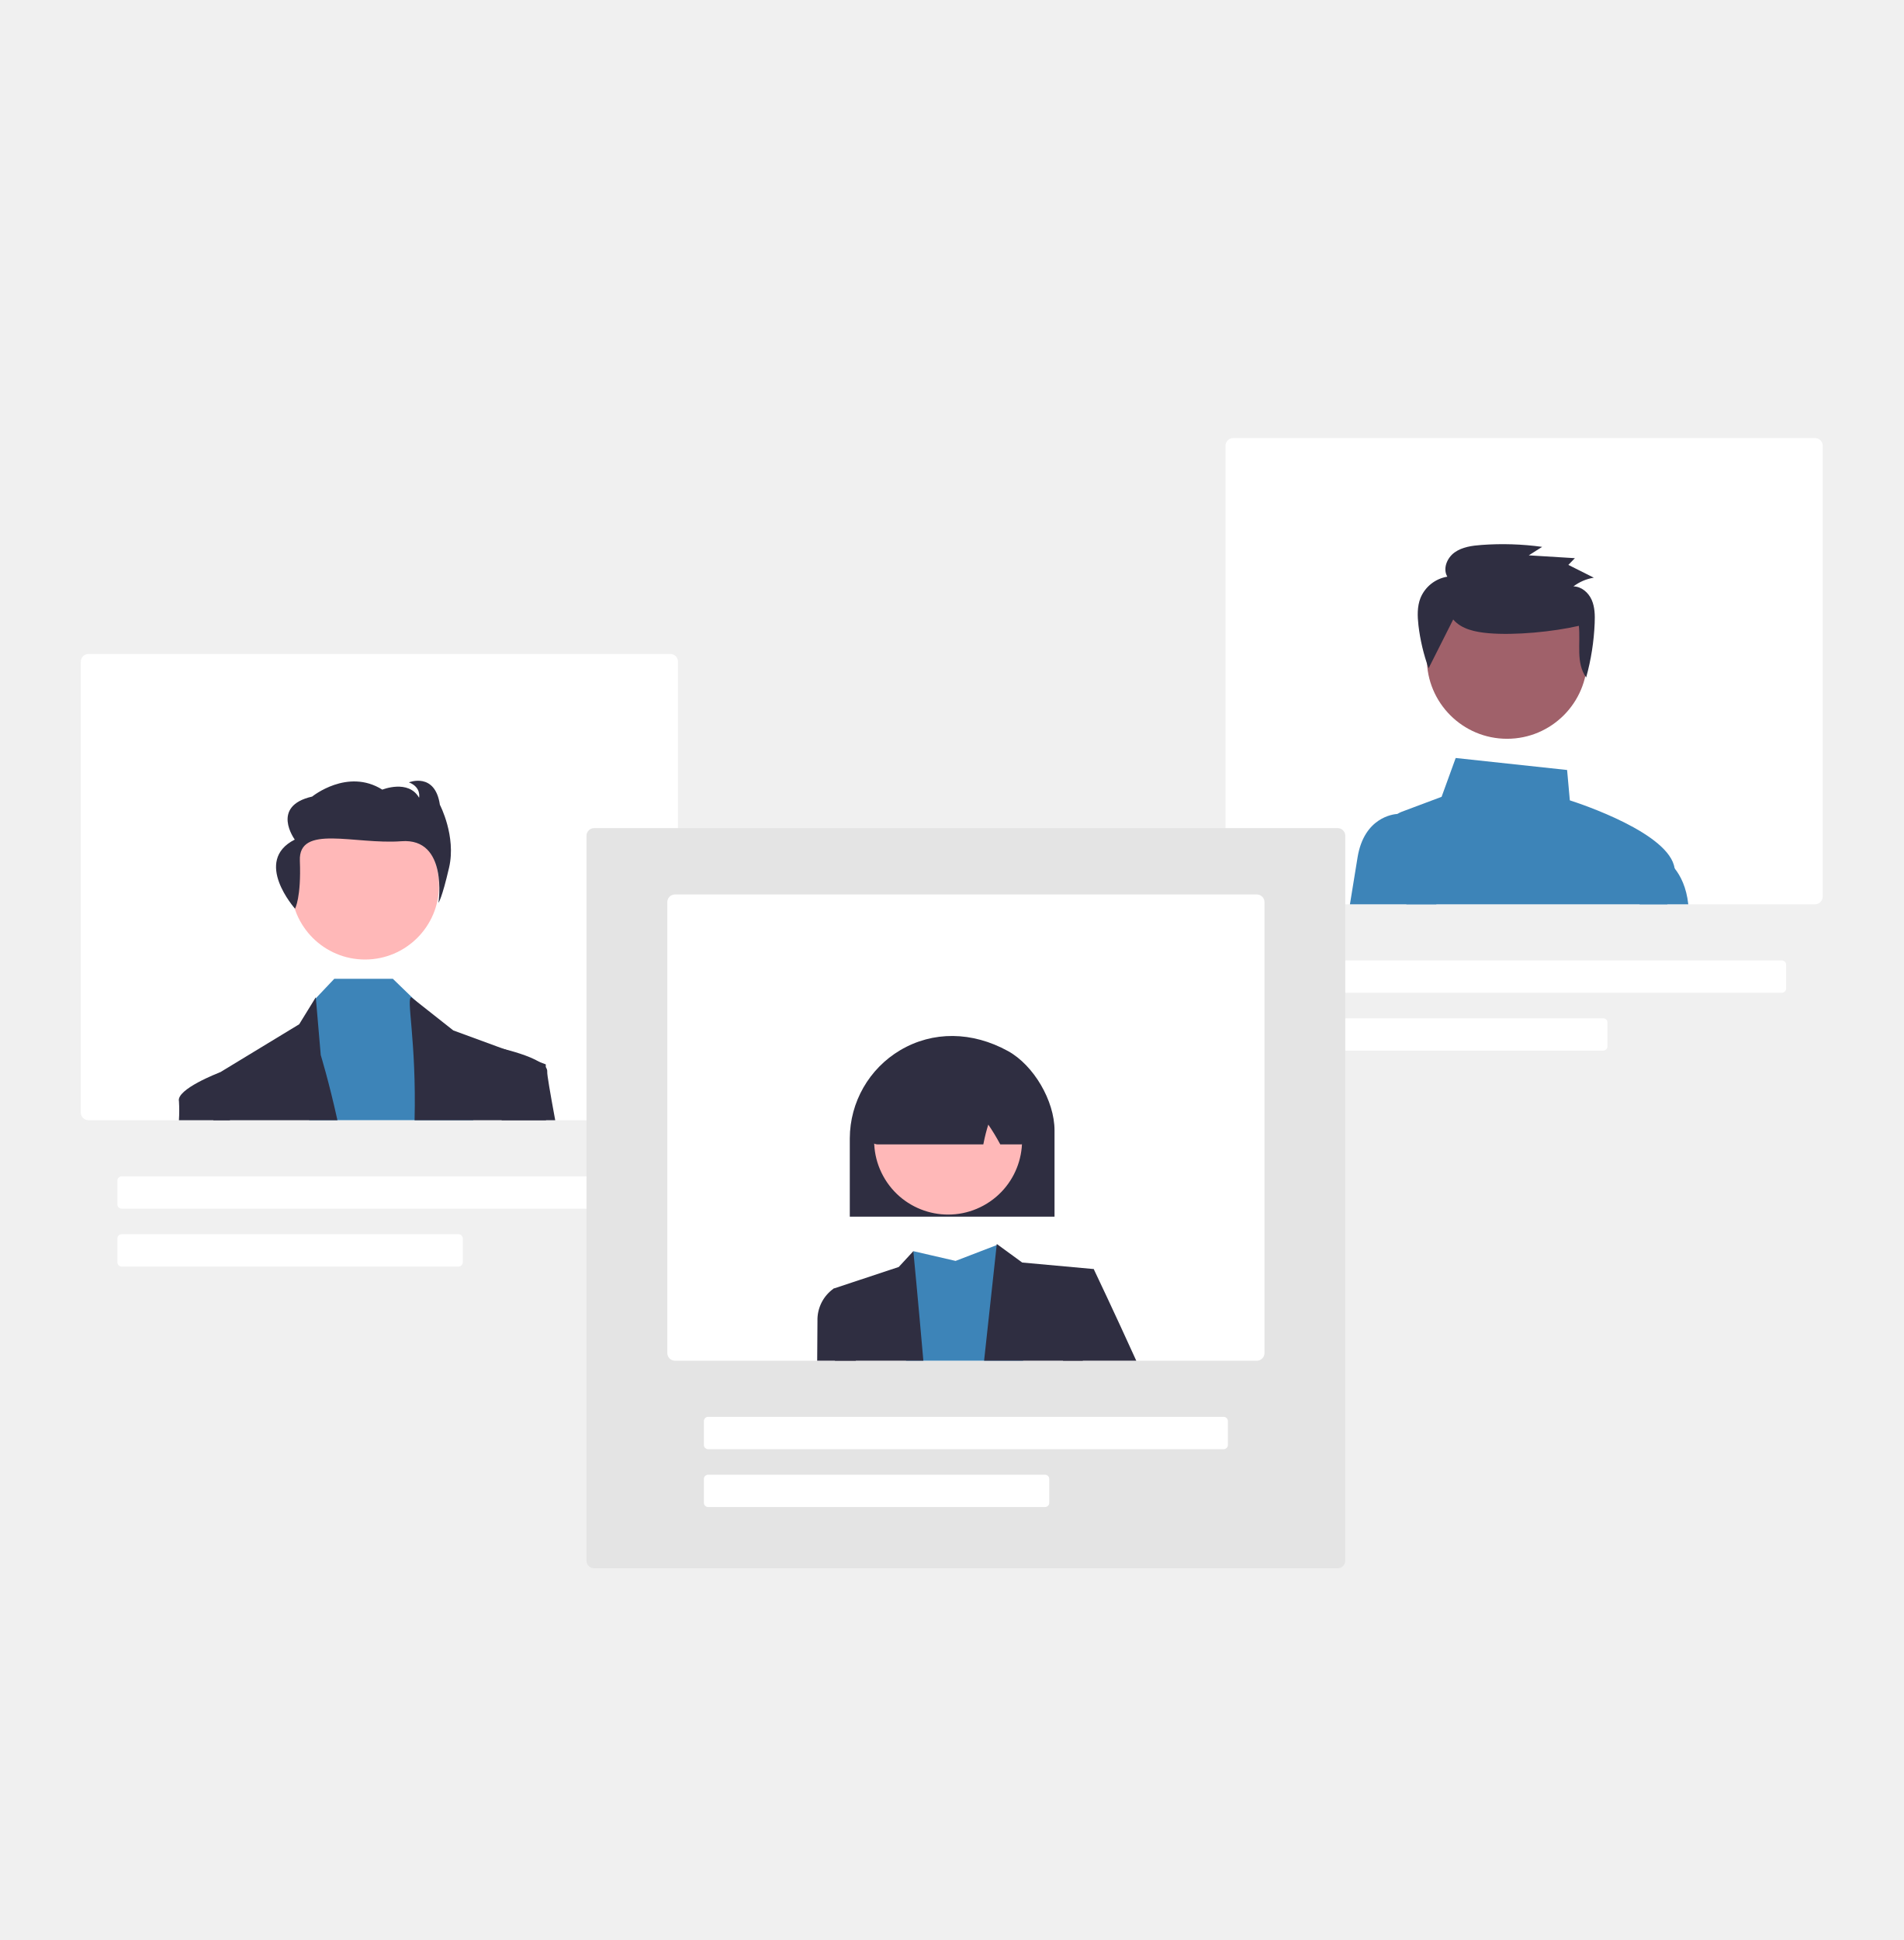
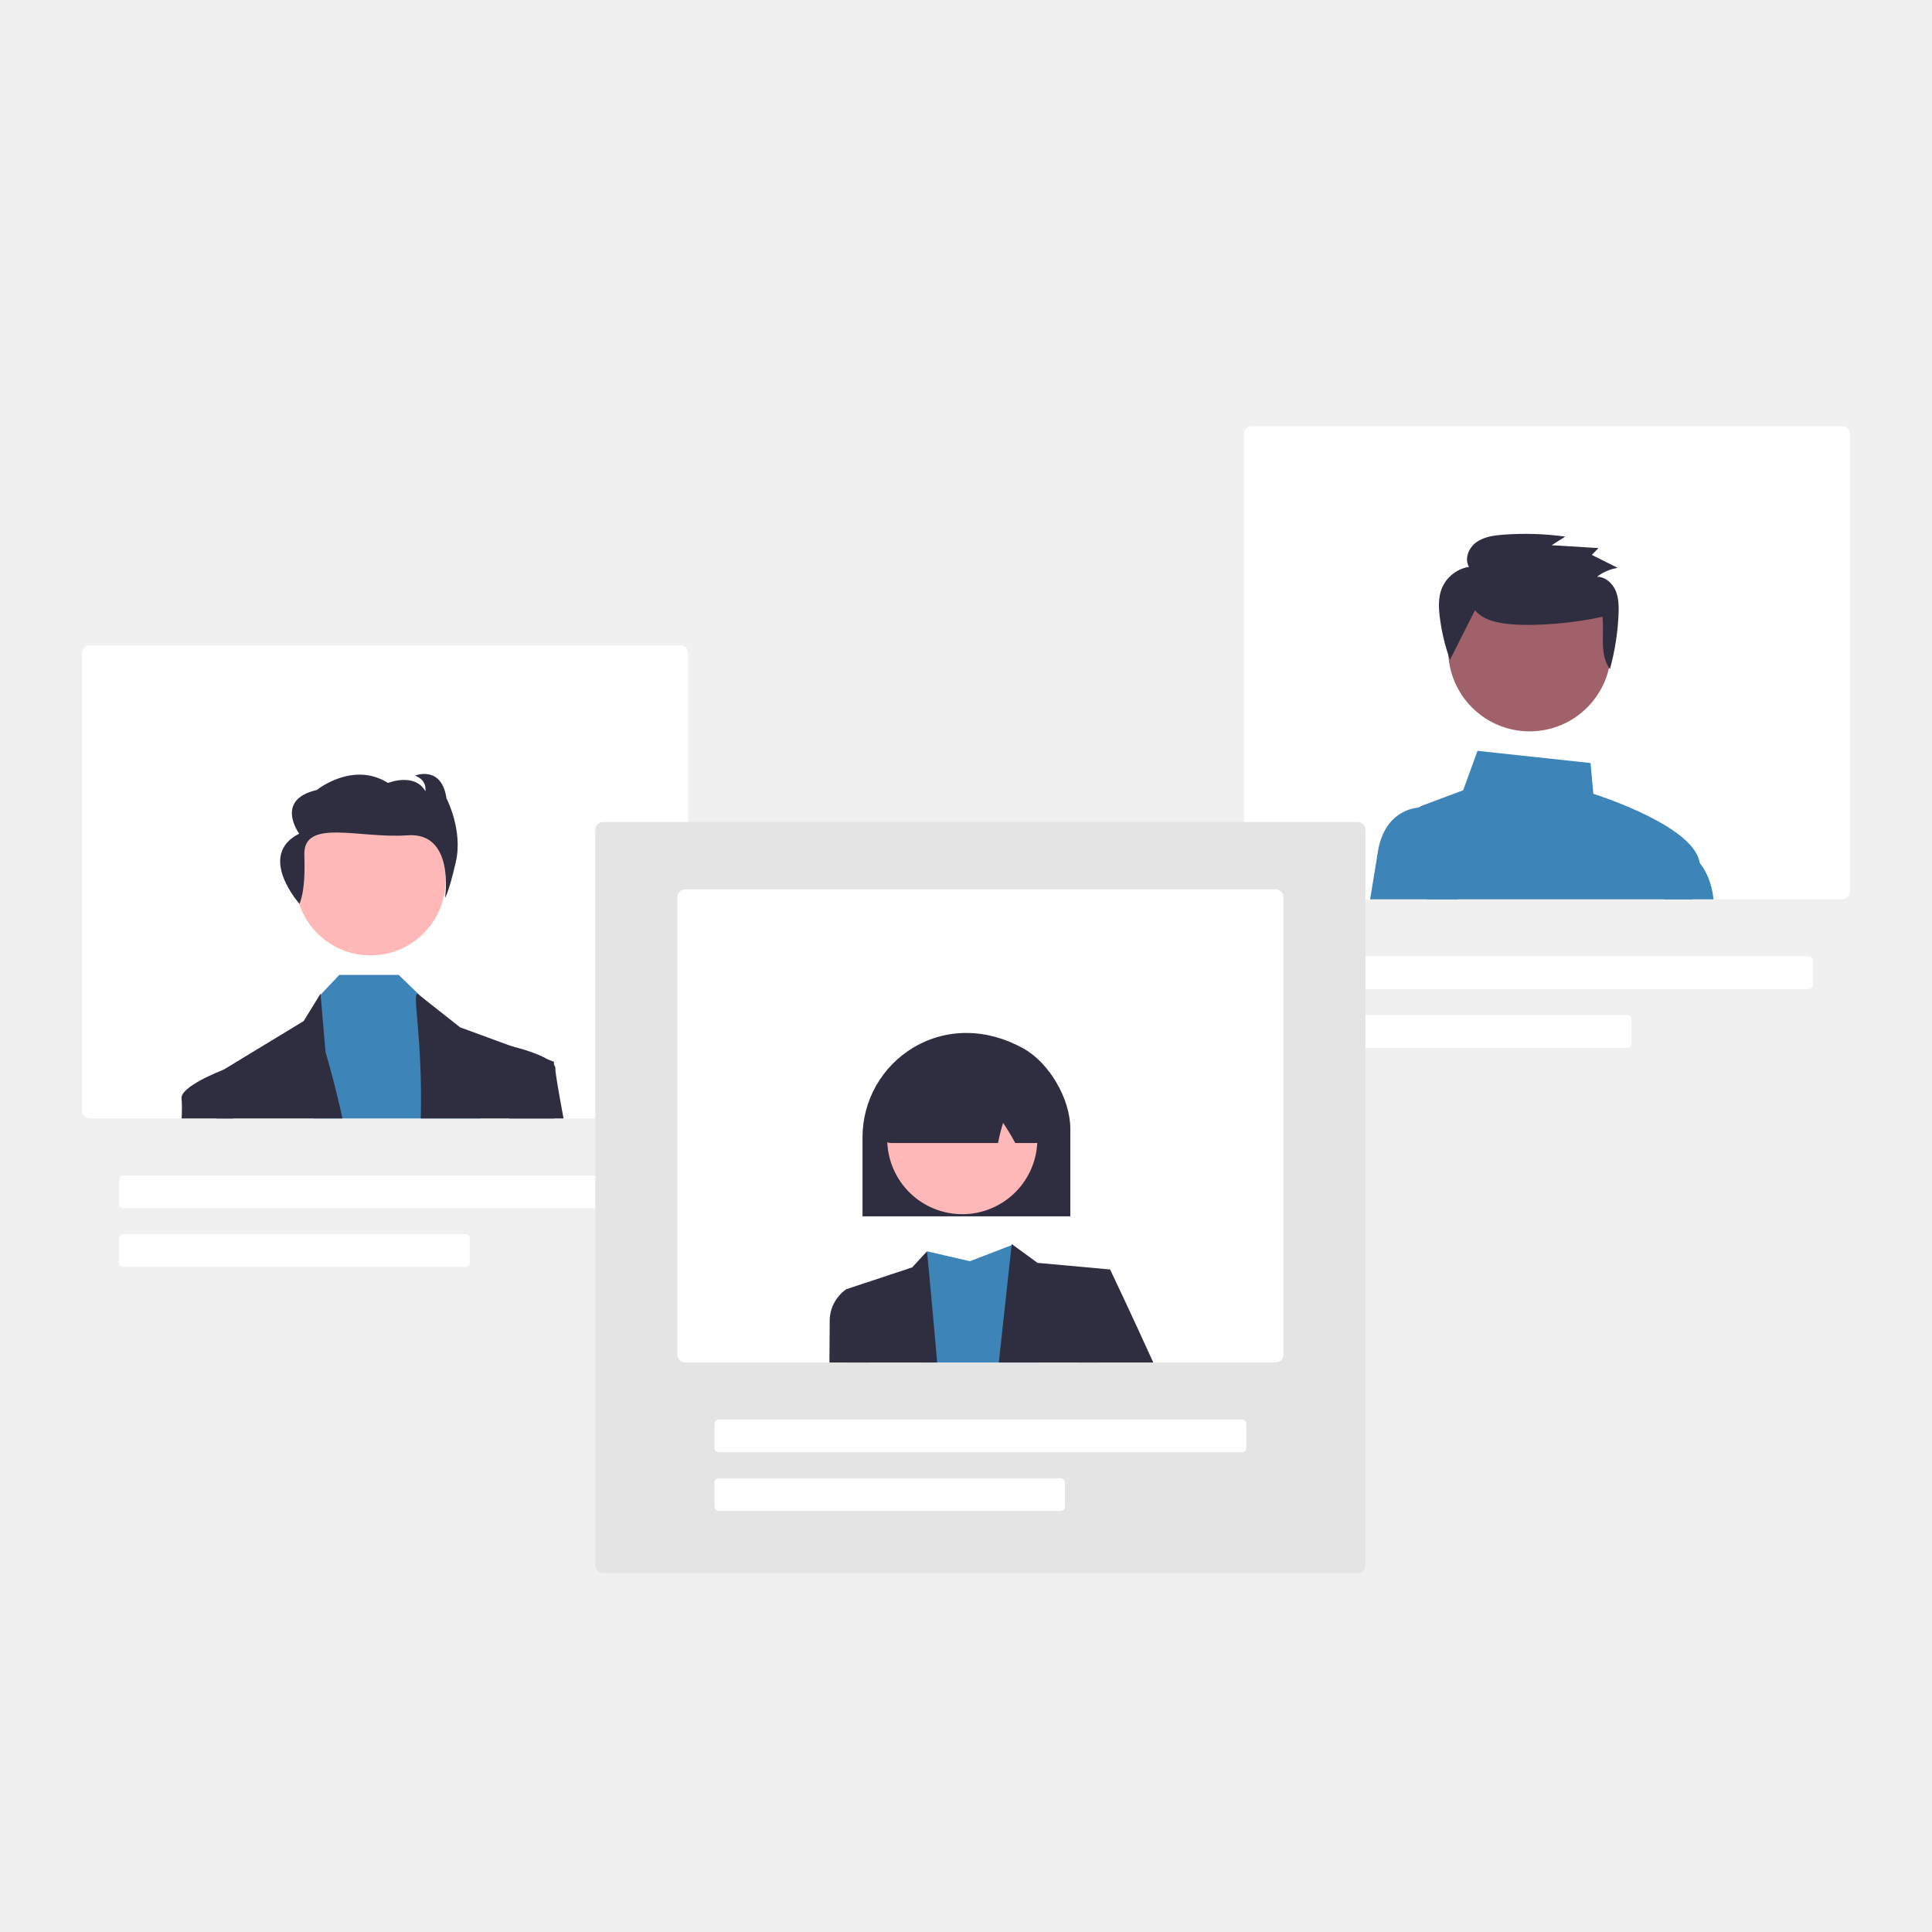
- <svg xmlns="http://www.w3.org/2000/svg" id="f35c0d44-e73e-4e19-bdbc-9ca06ecc8fb5" data-name="Layer 1" width="254.589" height="259.429" viewBox="0 0 794.589 499.429">
+ <svg xmlns="http://www.w3.org/2000/svg" id="f35c0d44-e73e-4e19-bdbc-9ca06ecc8fb5" data-name="Layer 1" width="50" height="50" viewBox="0 0 794.589 499.429">
  <path d="M516.259,599.337h-310.357a3.199,3.199,0,0,1-3.196-3.196V293.596a3.199,3.199,0,0,1,3.196-3.196h310.357a3.199,3.199,0,0,1,3.196,3.196V596.141A3.199,3.199,0,0,1,516.259,599.337Z" transform="translate(-202.7057 -200.2854)" fill="#f0f0f0" />
  <path d="M482.524,318.098H239.636a3.201,3.201,0,0,0-3.196,3.196V509.497a3.201,3.201,0,0,0,3.196,3.196H482.524a3.201,3.201,0,0,0,3.196-3.196V321.294A3.201,3.201,0,0,0,482.524,318.098Z" transform="translate(-202.7057 -200.2854)" fill="#fff" />
  <path d="M468.675,549.623H253.485a1.778,1.778,0,0,1-1.776-1.776v-9.943a1.778,1.778,0,0,1,1.776-1.776H468.675a1.778,1.778,0,0,1,1.776,1.776v9.943A1.778,1.778,0,0,1,468.675,549.623Z" transform="translate(-202.7057 -200.2854)" fill="#fff" />
  <path d="M394.104,573.77H253.485a1.778,1.778,0,0,1-1.776-1.775v-9.943a1.778,1.778,0,0,1,1.776-1.776H394.104a1.778,1.778,0,0,1,1.776,1.776v9.943A1.778,1.778,0,0,1,394.104,573.77Z" transform="translate(-202.7057 -200.2854)" fill="#fff" />
  <circle cx="152.374" cy="214.46" r="30.882" fill="#ffb8b8" />
  <polygon points="197.556 312.407 129.086 312.407 131.323 262.068 131.856 261.507 139.54 253.39 163.992 253.39 173.054 262.168 173.786 262.878 193.082 281.372 197.556 312.407" fill="#3d84b8" />
  <path d="M343.566,512.693H291.765c-.128-11.363-.199-18.167-.199-18.167l2.997-1.825a.022.022,0,0,1,.014-.007h.007l33.01-20.042,6.931-11.257.036.398,2.038,23.728S339.966,496.401,343.566,512.693Z" transform="translate(-202.7057 -200.2854)" fill="#2f2e41" />
  <path d="M430.63,512.693h-54.87c.831-33.138-3.643-51.298-1.342-51.298l1.342,1.058,16.171,12.769,21.313,7.819h.014l14.694,5.39,2.578.945v1.214C430.538,493.503,430.552,501.464,430.63,512.693Z" transform="translate(-202.7057 -200.2854)" fill="#2f2e41" />
  <path d="M325.863,424.408s2.624-4.608,2.014-20.001,22.831-6.687,42.418-8.156,15.441,25.7,15.441,25.7,1.413-1.615,4.438-14.727-3.844-26.179-3.844-26.179c-2.023-13.778-12.926-9.362-12.926-9.362,5.251,2.044,4.242,6.415,4.242,6.415-4.445-7.793-15.348-3.377-15.348-3.377-14.542-9.125-29.279,2.892-29.279,2.892-17.567,3.987-7.265,17.957-7.265,17.957C308.088,404.497,325.863,424.408,325.863,424.408Z" transform="translate(-202.7057 -200.2854)" fill="#2f2e41" />
  <path d="M298.682,512.693H277.397a64.178,64.178,0,0,0,.014-7.876c-1.271-5.064,16.612-11.91,17.151-12.116a.022.022,0,0,1,.014-.007h.007l3.409,1.832Z" transform="translate(-202.7057 -200.2854)" fill="#2f2e41" />
  <path d="M434.472,512.693H412.115L409.324,485.137l3.132-2.287s.284.064.789.192h.014c2.507.618,10.262,2.663,14.694,5.39a9.104,9.104,0,0,1,2.578,2.159,2.662,2.662,0,0,1,.611,1.889C431.028,493.51,432.334,501.095,434.472,512.693Z" transform="translate(-202.7057 -200.2854)" fill="#2f2e41" />
  <path d="M994.098,509.222h-310.357a3.199,3.199,0,0,1-3.196-3.196V203.481a3.199,3.199,0,0,1,3.196-3.196h310.357a3.199,3.199,0,0,1,3.196,3.196V506.026A3.199,3.199,0,0,1,994.098,509.222Z" transform="translate(-202.7057 -200.2854)" fill="#f0f0f0" />
  <path d="M960.364,227.984H717.476a3.201,3.201,0,0,0-3.196,3.196V419.382a3.201,3.201,0,0,0,3.196,3.196H960.364a3.201,3.201,0,0,0,3.196-3.196V231.18A3.201,3.201,0,0,0,960.364,227.984Z" transform="translate(-202.7057 -200.2854)" fill="#fff" />
  <path d="M946.515,459.508H731.325a1.778,1.778,0,0,1-1.776-1.776V447.79a1.778,1.778,0,0,1,1.776-1.776H946.515a1.778,1.778,0,0,1,1.776,1.776v9.943A1.778,1.778,0,0,1,946.515,459.508Z" transform="translate(-202.7057 -200.2854)" fill="#fff" />
  <path d="M871.944,483.655H731.325a1.778,1.778,0,0,1-1.776-1.775v-9.943a1.778,1.778,0,0,1,1.776-1.776H871.944a1.778,1.778,0,0,1,1.776,1.776v9.943A1.778,1.778,0,0,1,871.944,483.655Z" transform="translate(-202.7057 -200.2854)" fill="#fff" />
  <path d="M898.705,422.578c1.371-4.936,2.436-9.19,2.983-12.201a8.702,8.702,0,0,0,.05-2.812c-2.045-14.552-38.99-26.853-43.727-28.372l-1.143-12.67-46.504-5.007-5.888,16.207L787.786,383.979a7.95,7.95,0,0,0-1.712.881,8.263,8.263,0,0,0-3.402,8.814l7.109,28.905H898.705Z" transform="translate(-202.7057 -200.2854)" fill="#3d84b8" />
  <path d="M802.302,422.578H766.217c1.293-8.054,2.45-15.177,3.203-19.708,2.755-16.491,14.772-17.897,16.654-18.011.149-.014.242-.014.249-.014h7.592Z" transform="translate(-202.7057 -200.2854)" fill="#3d84b8" />
  <path d="M898.705,422.578h8.75c-.774-7.109-3.231-11.896-5.717-15.014a17.936,17.936,0,0,0-6.257-5.206l-.66-.284-7.691,20.503Z" transform="translate(-202.7057 -200.2854)" fill="#3d84b8" />
  <circle id="e1a103b7-8d34-421f-afc4-5b4214dc85b9" data-name="Ellipse 109" cx="629.092" cy="119.727" r="33.484" fill="#a0616a" />
  <path id="b2c74153-0538-46ec-992c-20d14033c946" data-name="Path 696" d="M809.324,303.7c3.466,4.102,9.331,5.259,14.742,5.73,10.99.964,26.968-.599,37.708-3.079.771,7.429-1.322,15.439,3.052,21.551a100.049,100.049,0,0,0,3.555-22.68c.132-3.29.08-6.694-1.256-9.714s-4.253-5.584-7.61-5.611a19.074,19.074,0,0,1,8.508-3.636l-10.632-5.343,2.73-2.803-19.248-1.178,5.575-3.541a120.889,120.889,0,0,0-25.336-.797c-3.923.289-8.024.841-11.201,3.114s-5.014,6.789-3.041,10.126a14.703,14.703,0,0,0-11.205,8.891c-1.417,3.592-1.287,7.582-.851,11.409a80.867,80.867,0,0,0,4.24,17.939" transform="translate(-202.7057 -200.2854)" fill="#2f2e41" />
  <path d="M761.083,699.715h-310.357a3.199,3.199,0,0,1-3.196-3.196V393.974a3.199,3.199,0,0,1,3.196-3.196h310.357a3.199,3.199,0,0,1,3.196,3.196V696.519A3.199,3.199,0,0,1,761.083,699.715Z" transform="translate(-202.7057 -200.2854)" fill="#e4e4e4" />
  <path d="M727.349,418.476H484.461a3.201,3.201,0,0,0-3.196,3.196V609.875a3.201,3.201,0,0,0,3.196,3.196H727.349a3.201,3.201,0,0,0,3.196-3.196V421.672A3.201,3.201,0,0,0,727.349,418.476Z" transform="translate(-202.7057 -200.2854)" fill="#fff" />
  <path d="M713.5,650.001H498.31a1.778,1.778,0,0,1-1.775-1.775v-9.943a1.778,1.778,0,0,1,1.775-1.776H713.5a1.778,1.778,0,0,1,1.775,1.776v9.943A1.778,1.778,0,0,1,713.5,650.001Z" transform="translate(-202.7057 -200.2854)" fill="#fff" />
  <path d="M638.929,674.147H498.31a1.778,1.778,0,0,1-1.775-1.776v-9.943a1.778,1.778,0,0,1,1.775-1.776H638.929a1.778,1.778,0,0,1,1.775,1.776v9.943A1.778,1.778,0,0,1,638.929,674.147Z" transform="translate(-202.7057 -200.2854)" fill="#fff" />
  <path d="M629.803,613.071H580.92l3.047-45.723,17.634,4.069L618.753,564.82l.455-.17.028-.014a.229.229,0,0,1,.014.043C619.52,565.765,624.903,587.319,629.803,613.071Z" transform="translate(-202.7057 -200.2854)" fill="#3d84b8" />
  <polygon points="456.557 374.527 451.99 412.785 410.792 412.785 416.047 364.535 416.097 364.066 416.502 364.364 416.544 364.392 426.707 371.807 456.557 374.527" fill="#2f2e41" />
  <path d="M588.15,613.071h-36.895l-.533-30.12L577.874,573.946l6.093-6.598S585.892,587.198,588.15,613.071Z" transform="translate(-202.7057 -200.2854)" fill="#2f2e41" />
  <path d="M677.025,613.071H646.45l1.96-27.407,10.852-10.852S667.849,592.823,677.025,613.071Z" transform="translate(-202.7057 -200.2854)" fill="#2f2e41" />
  <path d="M559.955,613.071H543.827c.071-8.778.114-14.843.114-16.555a15.987,15.987,0,0,1,6.782-13.565l8.146,2.713Z" transform="translate(-202.7057 -200.2854)" fill="#2f2e41" />
  <path d="M557.439,520.283a42.964,42.964,0,0,1,21.073-36.826c13.596-8.026,29.999-7.881,45.003.397,10.69,5.899,19.387,20.741,19.387,33.085v36.021H557.439Z" transform="translate(-202.7057 -200.2854)" fill="#2f2e41" />
  <circle cx="598.479" cy="521.204" r="30.869" transform="translate(-379.3653 150.6516) rotate(-28.66316)" fill="#ffb8b8" />
  <path d="M566.288,521.496c-.234-.27-.782-.903,3.026-30.201l.121-.479h.344c19.3-9.495,38.882-9.734,58.205-.713a3.802,3.802,0,0,1,2.155,3.076c2.255,27.527,1.71,28.127,1.477,28.383a3.78,3.78,0,0,1-2.79,1.234h-8.561l-.179-.323a88.354,88.354,0,0,0-4.832-7.946,70.527,70.527,0,0,0-1.973,7.769l-.104.5H569.138A3.769,3.769,0,0,1,566.288,521.496Z" transform="translate(-202.7057 -200.2854)" fill="#2f2e41" />
</svg>
